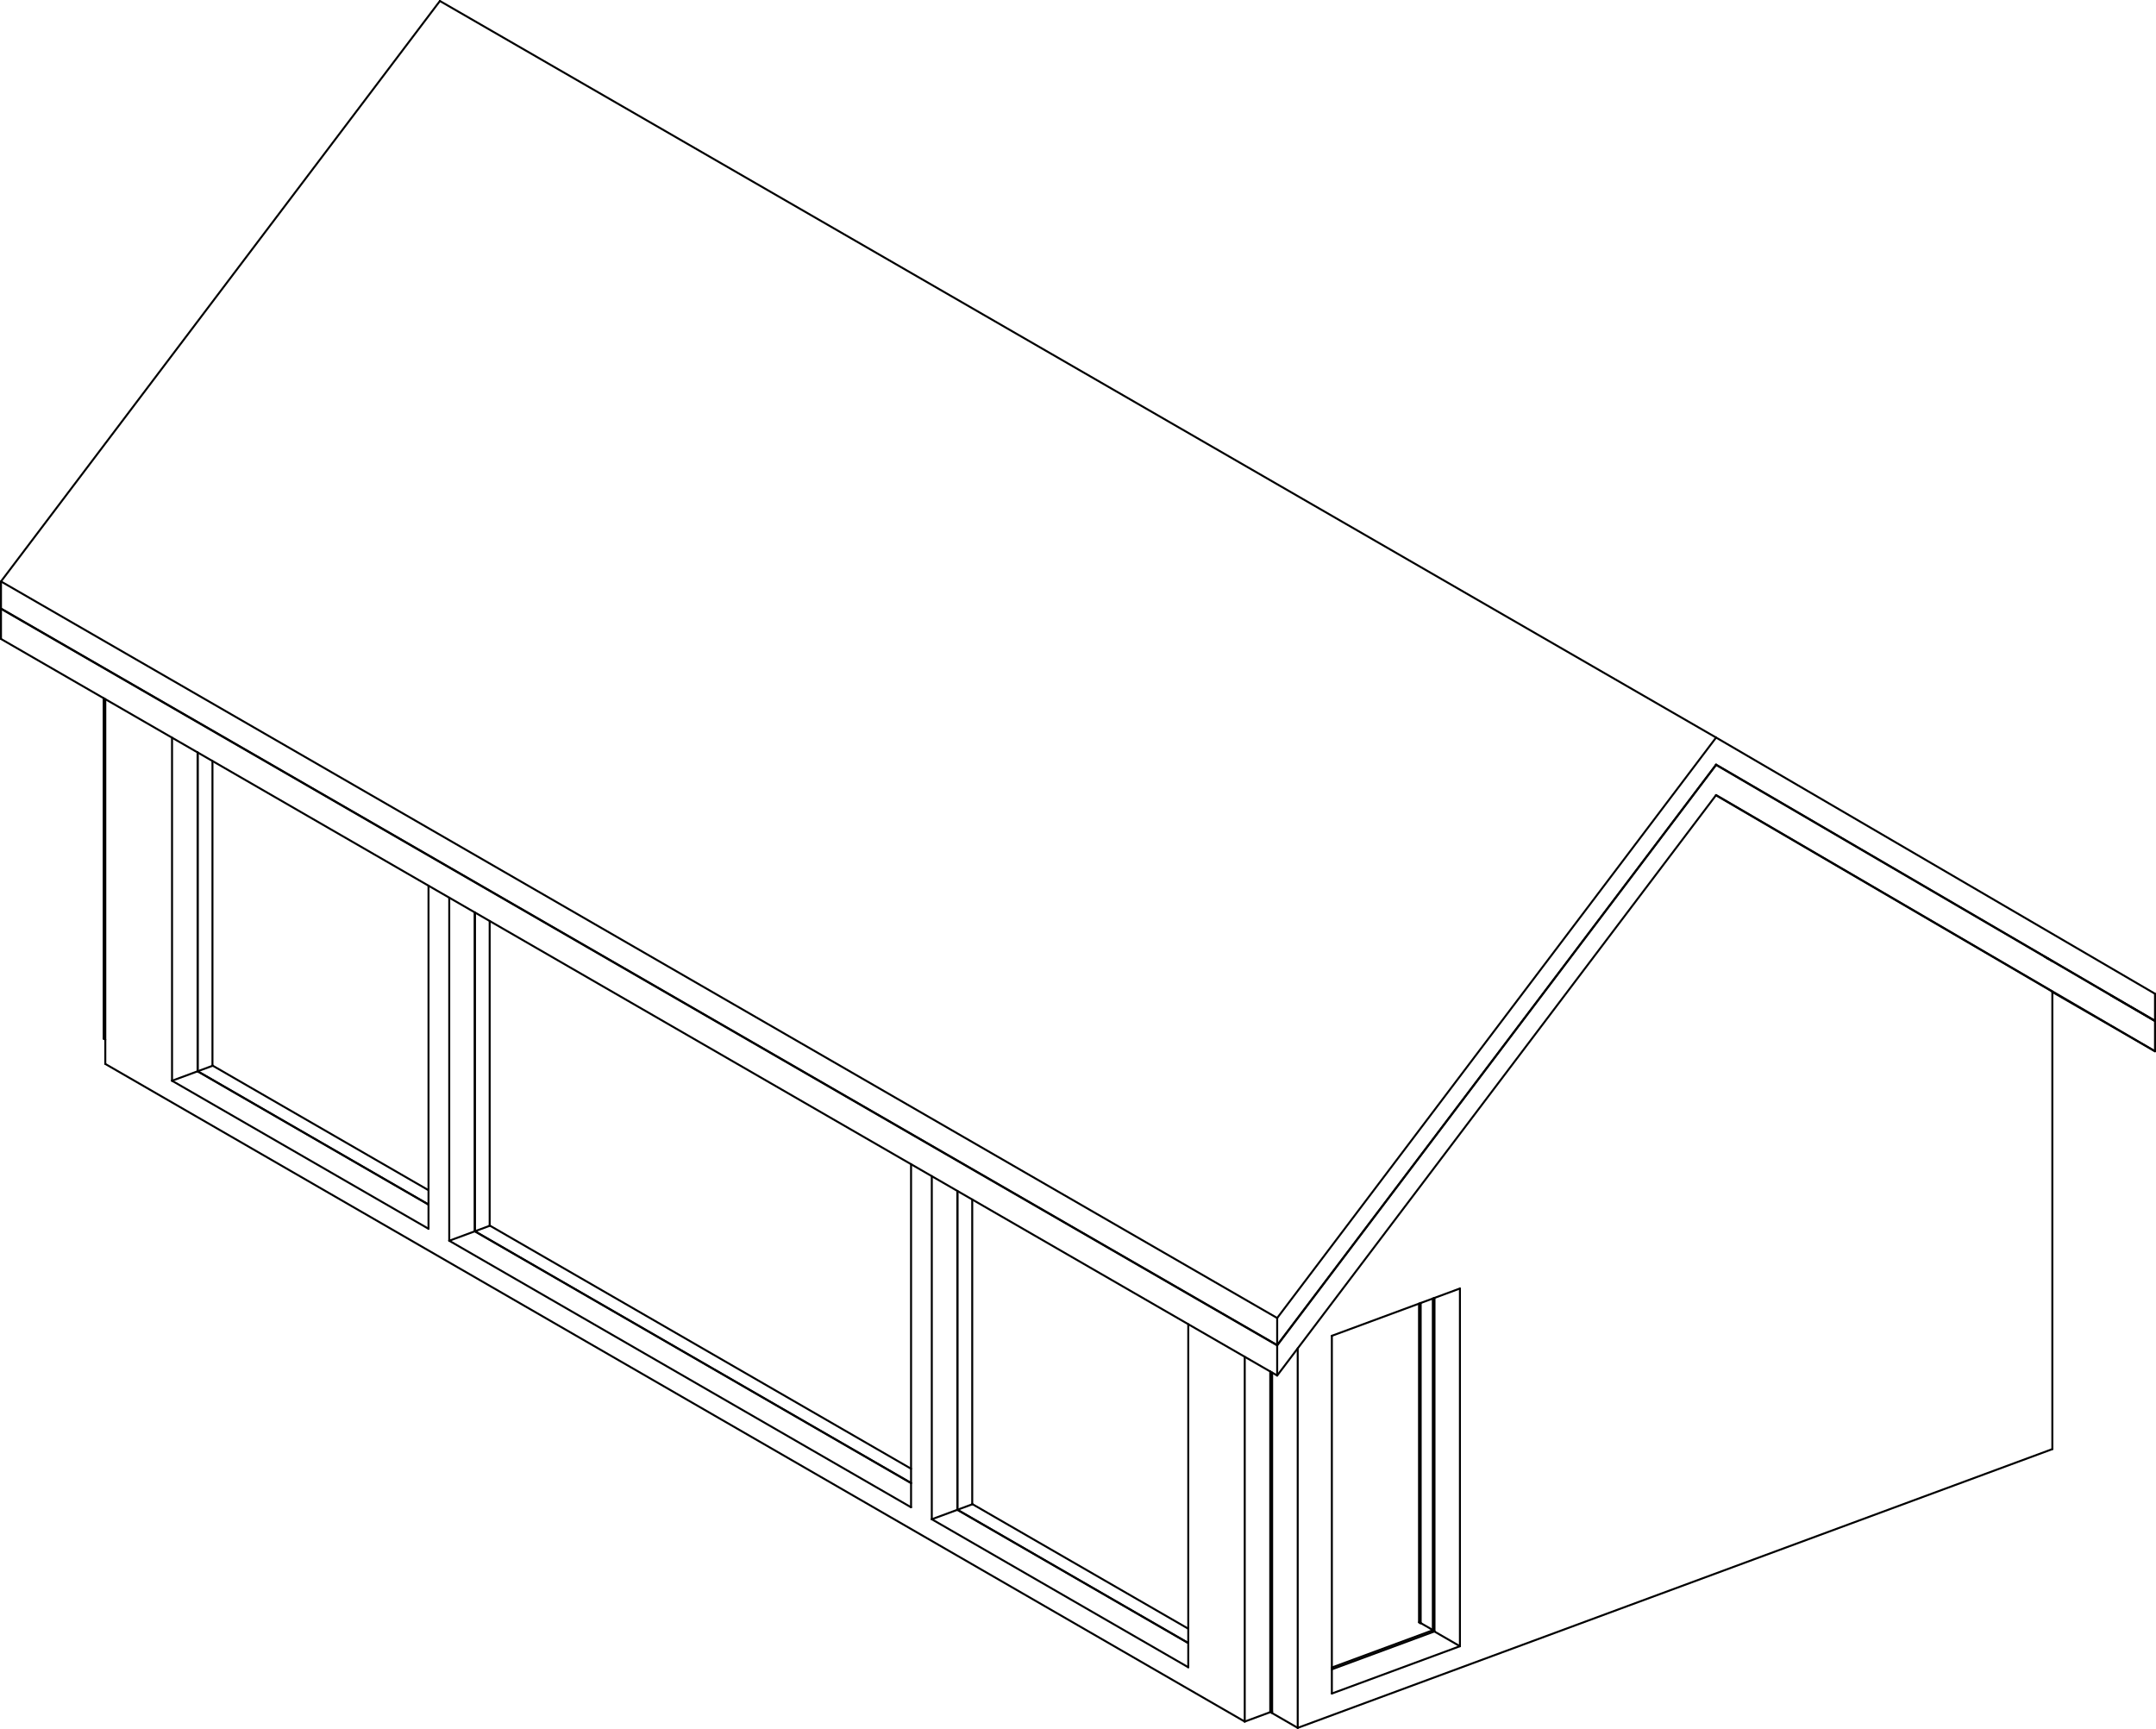
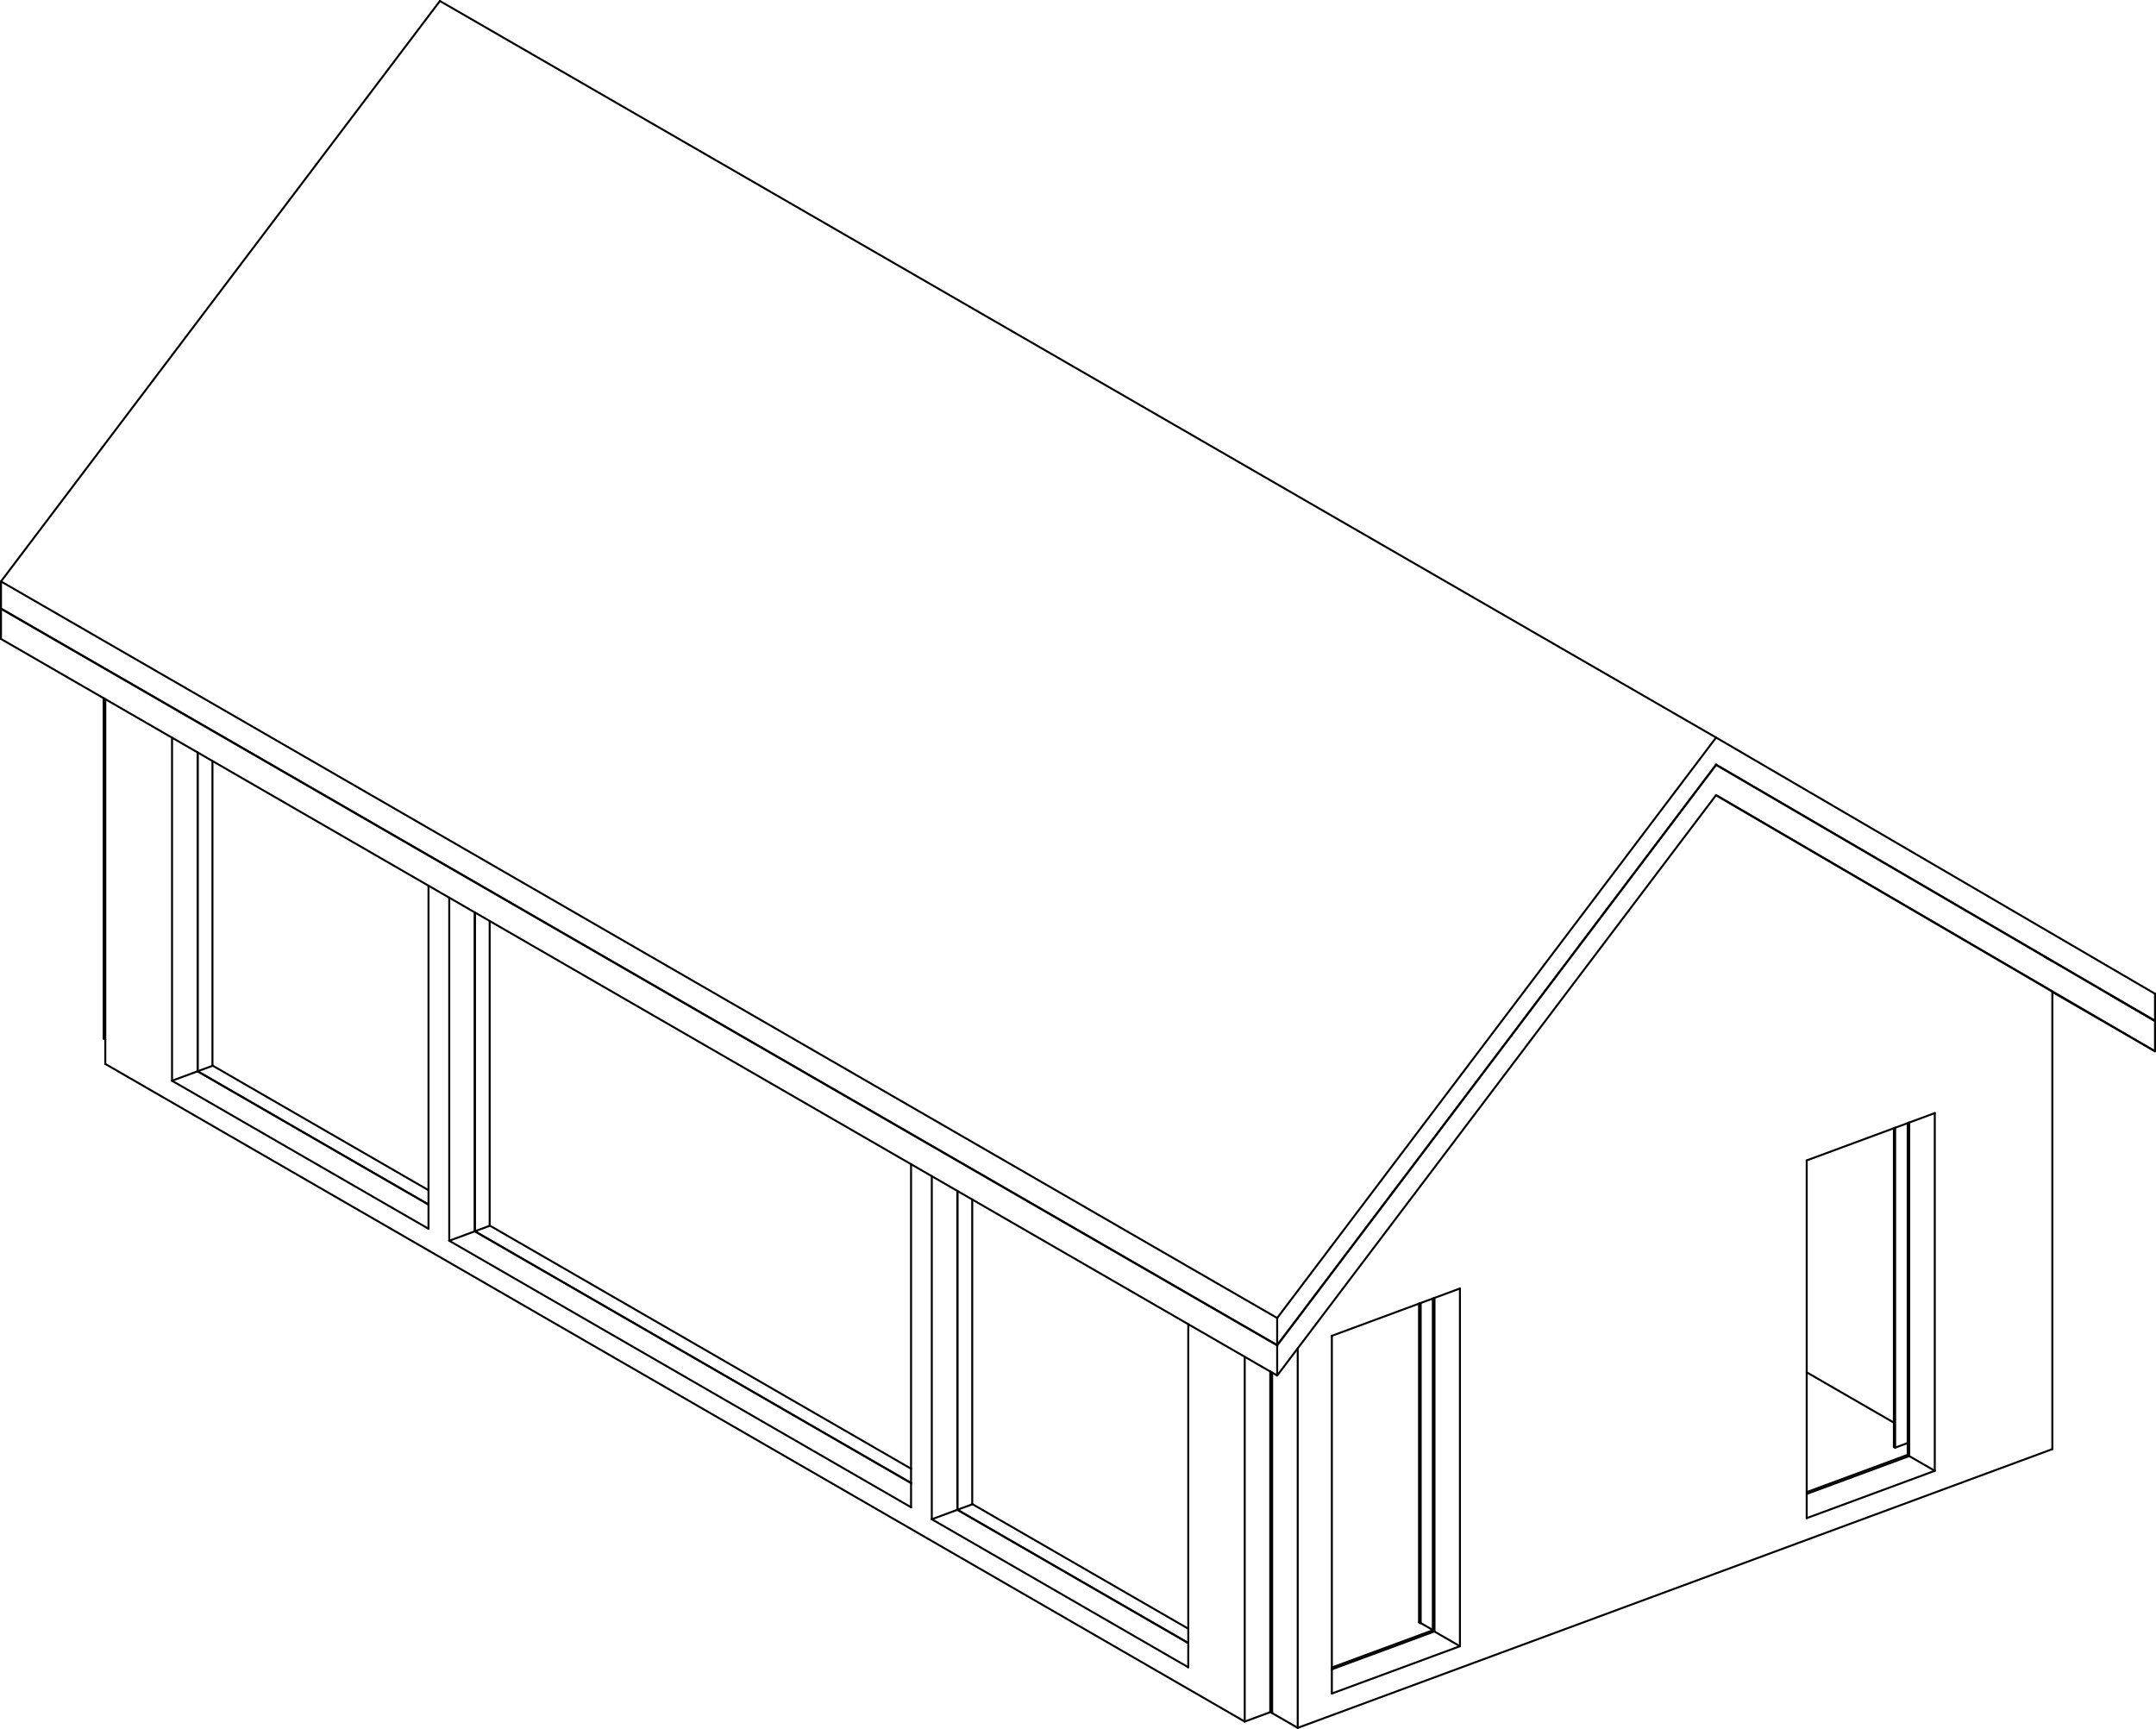
<svg xmlns="http://www.w3.org/2000/svg" width="13118.102mm" height="10519.781mm" viewBox="-6559.051 -4907.972 13118.102 10519.781" version="1.1">
  <g transform="scale(1,-1)" stroke-linecap="round">
    <g fill="none" stroke="rgb(0,0,0)" stroke-width="12.0" id="visible">
      <line x1="1544.559" y1="-5238.732" x2="2158.946" y2="-5011.774" />
+       <line x1="4433.773" y1="-4171.44" x2="5048.161" y2="-3944.481" />
      <line x1="1014.505" y1="-5567.588" x2="1014.505" y2="-3347.936" />
      <line x1="1014.505" y1="-5567.588" x2="-5918.361" y2="-1565.963" />
      <line x1="-5918.361" y1="-1565.963" x2="-5918.361" y2="653.689" />
      <line x1="-5512.309" y1="-1668.171" x2="-3951.821" y2="-2568.879" />
      <line x1="-5512.309" y1="-1668.171" x2="-5512.309" y2="419.317" />
      <line x1="-3951.821" y1="-2568.879" x2="-3951.821" y2="-481.391" />
      <line x1="-3825.632" y1="-2641.714" x2="-1015.754" y2="-4263.566" />
      <line x1="-3825.632" y1="-2641.714" x2="-3825.632" y2="-554.227" />
      <line x1="-1015.754" y1="-4263.566" x2="-1015.754" y2="-2176.078" />
      <line x1="-889.566" y1="-4336.401" x2="670.922" y2="-5237.109" />
      <line x1="-889.566" y1="-4336.401" x2="-889.566" y2="-2248.914" />
      <line x1="670.922" y1="-5237.109" x2="670.922" y2="-3149.622" />
      <line x1="1014.505" y1="-5567.588" x2="1169.898" y2="-5510.185" />
      <line x1="1169.898" y1="-5510.185" x2="1169.898" y2="-3437.629" />
      <line x1="-5512.309" y1="-1668.171" x2="-5356.916" y2="-1610.768" />
      <line x1="-5356.916" y1="-1610.768" x2="-3951.821" y2="-2421.784" />
      <line x1="-5356.916" y1="-1610.768" x2="-5356.916" y2="329.625" />
      <line x1="-3825.632" y1="-2641.714" x2="-3670.24" y2="-2584.311" />
      <line x1="-3670.24" y1="-2584.311" x2="-1015.754" y2="-4116.471" />
      <line x1="-3670.24" y1="-2584.311" x2="-3670.24" y2="-643.919" />
      <line x1="-889.566" y1="-4336.401" x2="-734.173" y2="-4278.998" />
      <line x1="-734.173" y1="-4278.998" x2="670.922" y2="-5090.014" />
      <line x1="-734.173" y1="-4278.998" x2="-734.173" y2="-2338.606" />
      <line x1="1170.679" y1="-5509.896" x2="1170.679" y2="-3438.079" />
      <line x1="1170.679" y1="-5509.896" x2="1169.898" y2="-5509.446" />
      <line x1="-5356.135" y1="-1610.479" x2="-3951.821" y2="-2421.044" />
      <line x1="-5356.135" y1="-1610.479" x2="-5356.135" y2="329.174" />
      <line x1="-3669.459" y1="-2584.023" x2="-1015.754" y2="-4115.731" />
      <line x1="-3669.459" y1="-2584.023" x2="-3669.459" y2="-644.37" />
      <line x1="-733.392" y1="-4278.71" x2="670.922" y2="-5089.275" />
      <line x1="-733.392" y1="-4278.71" x2="-733.392" y2="-2339.057" />
      <line x1="1170.679" y1="-5509.896" x2="1181.298" y2="-5505.973" />
      <line x1="-5356.135" y1="-1610.479" x2="-5264.461" y2="-1576.614" />
      <line x1="-3669.459" y1="-2584.023" x2="-3577.785" y2="-2550.158" />
      <line x1="-733.392" y1="-4278.71" x2="-641.718" y2="-4244.845" />
      <line x1="1336.847" y1="-5605.808" x2="1181.298" y2="-5516.026" />
      <line x1="1336.847" y1="-5605.808" x2="5928.356" y2="-3909.679" />
      <line x1="1336.847" y1="-3296.638" x2="1336.847" y2="-5605.808" />
      <line x1="1181.298" y1="-3444.209" x2="1181.298" y2="-5516.026" />
      <line x1="5928.356" y1="-3909.679" x2="5928.356" y2="-1125.802" />
      <line x1="5928.356" y1="-940.674" x2="5928.356" y2="-940.537" />
      <line x1="5901.242" y1="-924.71" x2="5899.644" y2="-923.914" />
      <line x1="2323.866" y1="-5109.034" x2="1544.559" y2="-5396.915" />
      <line x1="2323.866" y1="-5109.034" x2="2323.866" y2="-2932.321" />
+       <line x1="1544.559" y1="-5396.915" x2="1544.559" y2="-3220.201" />
      <line x1="2323.866" y1="-2932.321" x2="1544.559" y2="-3220.201" />
-       <line x1="1544.559" y1="-5396.915" x2="1544.559" y2="-3220.201" />
+       <line x1="5213.08" y1="-4041.742" x2="4433.773" y2="-4329.623" />
+       <line x1="5213.08" y1="-4041.742" x2="5213.08" y2="-1865.028" />
+       <line x1="5213.08" y1="-1865.028" x2="4433.773" y2="-2152.909" />
+       <line x1="4433.773" y1="-4329.623" x2="4433.773" y2="-2152.909" />
      <line x1="2168.317" y1="-5019.252" x2="1544.559" y2="-5249.672" />
      <line x1="2168.317" y1="-5019.252" x2="2168.317" y2="-2989.781" />
+       <line x1="5057.531" y1="-3951.96" x2="4433.773" y2="-4182.379" />
+       <line x1="5057.531" y1="-3951.96" x2="5057.531" y2="-1922.489" />
      <line x1="2323.866" y1="-5109.034" x2="2168.317" y2="-5019.252" />
+       <line x1="5213.08" y1="-4041.742" x2="5057.531" y2="-3951.96" />
      <line x1="-5918.361" y1="-1418.129" x2="-5928.356" y2="-1412.359" />
      <line x1="-5928.356" y1="659.458" x2="-5928.356" y2="-1412.359" />
+       <line x1="5056.906" y1="-3950.712" x2="5057.531" y2="-3950.481" />
+       <line x1="5056.906" y1="-3950.712" x2="5056.906" y2="-1922.72" />
      <line x1="2167.692" y1="-5018.004" x2="2168.317" y2="-5017.774" />
      <line x1="2167.692" y1="-5018.004" x2="2167.692" y2="-2990.012" />
+       <line x1="5048.161" y1="-3945.664" x2="5048.161" y2="-1925.951" />
      <line x1="2158.946" y1="-5012.956" x2="2158.946" y2="-2993.243" />
+       <line x1="5048.161" y1="-3945.664" x2="5056.906" y2="-3950.712" />
      <line x1="2158.946" y1="-5012.956" x2="2167.692" y2="-5018.004" />
      <line x1="-643.592" y1="-4243.763" x2="-643.592" y2="-2390.889" />
      <line x1="670.922" y1="-5002.496" x2="-643.592" y2="-4243.763" />
      <line x1="-3579.659" y1="-2549.076" x2="-3579.659" y2="-696.202" />
      <line x1="-1015.754" y1="-4028.953" x2="-3579.659" y2="-2549.076" />
      <line x1="-5266.335" y1="-1575.533" x2="-5266.335" y2="277.342" />
      <line x1="-3951.821" y1="-2334.266" x2="-5266.335" y2="-1575.533" />
      <line x1="1211.908" y1="-3278.386" x2="-6553.051" y2="1203.52" />
      <line x1="1211.908" y1="-3278.386" x2="3882.48" y2="253.599" />
      <line x1="-6553.051" y1="1203.52" x2="-6552.117" y2="1204.755" />
      <line x1="3882.48" y1="253.599" x2="3881.546" y2="254.138" />
      <line x1="1211.908" y1="-3461.877" x2="-6553.051" y2="1020.029" />
      <line x1="1211.908" y1="-3461.877" x2="1211.908" y2="-3278.386" />
      <line x1="-6553.051" y1="1020.029" x2="-6553.051" y2="1203.52" />
      <line x1="3882.48" y1="253.599" x2="6553.051" y2="-1305.338" />
      <line x1="6553.051" y1="-1305.338" x2="6553.051" y2="-1488.829" />
      <line x1="6553.051" y1="-1488.829" x2="3882.48" y2="70.108" />
      <line x1="3882.48" y1="70.108" x2="1211.908" y2="-3461.877" />
      <line x1="6553.051" y1="-1488.829" x2="5928.356" y2="-1128.257" />
      <line x1="3881.621" y1="68.972" x2="5928.356" y2="-1125.802" />
      <line x1="1211.908" y1="-3276.612" x2="-6553.051" y2="1205.294" />
      <line x1="1211.908" y1="-3276.612" x2="3882.48" y2="255.373" />
      <line x1="1211.908" y1="-3111.919" x2="-6553.051" y2="1369.988" />
      <line x1="1211.908" y1="-3111.919" x2="1211.908" y2="-3276.612" />
      <line x1="-6553.051" y1="1369.988" x2="-6553.051" y2="1205.294" />
      <line x1="3882.48" y1="255.373" x2="6553.051" y2="-1303.564" />
      <line x1="6553.051" y1="-1303.564" x2="6553.051" y2="-1138.87" />
      <line x1="6553.051" y1="-1138.87" x2="3882.48" y2="420.066" />
      <line x1="3882.48" y1="420.066" x2="1211.908" y2="-3111.919" />
      <line x1="-3882.48" y1="4901.972" x2="-6553.051" y2="1369.988" />
      <line x1="6553.051" y1="-1303.564" x2="6282.212" y2="-1147.237" />
      <line x1="5928.356" y1="-940.537" x2="5901.242" y2="-924.71" />
      <line x1="5901.242" y1="-924.71" x2="5880.282" y2="-912.611" />
      <line x1="3882.48" y1="420.066" x2="-3882.48" y2="4901.972" />
+       <line x1="4964.139" y1="-3748.594" x2="4433.773" y2="-3442.468" />
      <line x1="2084.92" y1="-4967.863" x2="2084.92" y2="-3020.589" />
      <line x1="2158.946" y1="-5010.591" x2="2084.92" y2="-4967.863" />
      <line x1="2082.733" y1="-4968.08" x2="2084.92" y2="-4967.272" />
      <line x1="2082.733" y1="-3021.396" x2="2082.733" y2="-4968.08" />
      <line x1="2082.733" y1="-4968.08" x2="2074.925" y2="-4963.573" />
      <line x1="2074.925" y1="-3024.281" x2="2074.925" y2="-4963.573" />
+       <line x1="4971.948" y1="-3900.787" x2="5048.161" y2="-3872.634" />
+       <line x1="4971.948" y1="-1954.104" x2="4971.948" y2="-3900.787" />
+       <line x1="4971.948" y1="-3900.787" x2="4964.139" y2="-3896.28" />
+       <line x1="4964.139" y1="-1956.989" x2="4964.139" y2="-3896.28" />
    </g>
  </g>
</svg>
